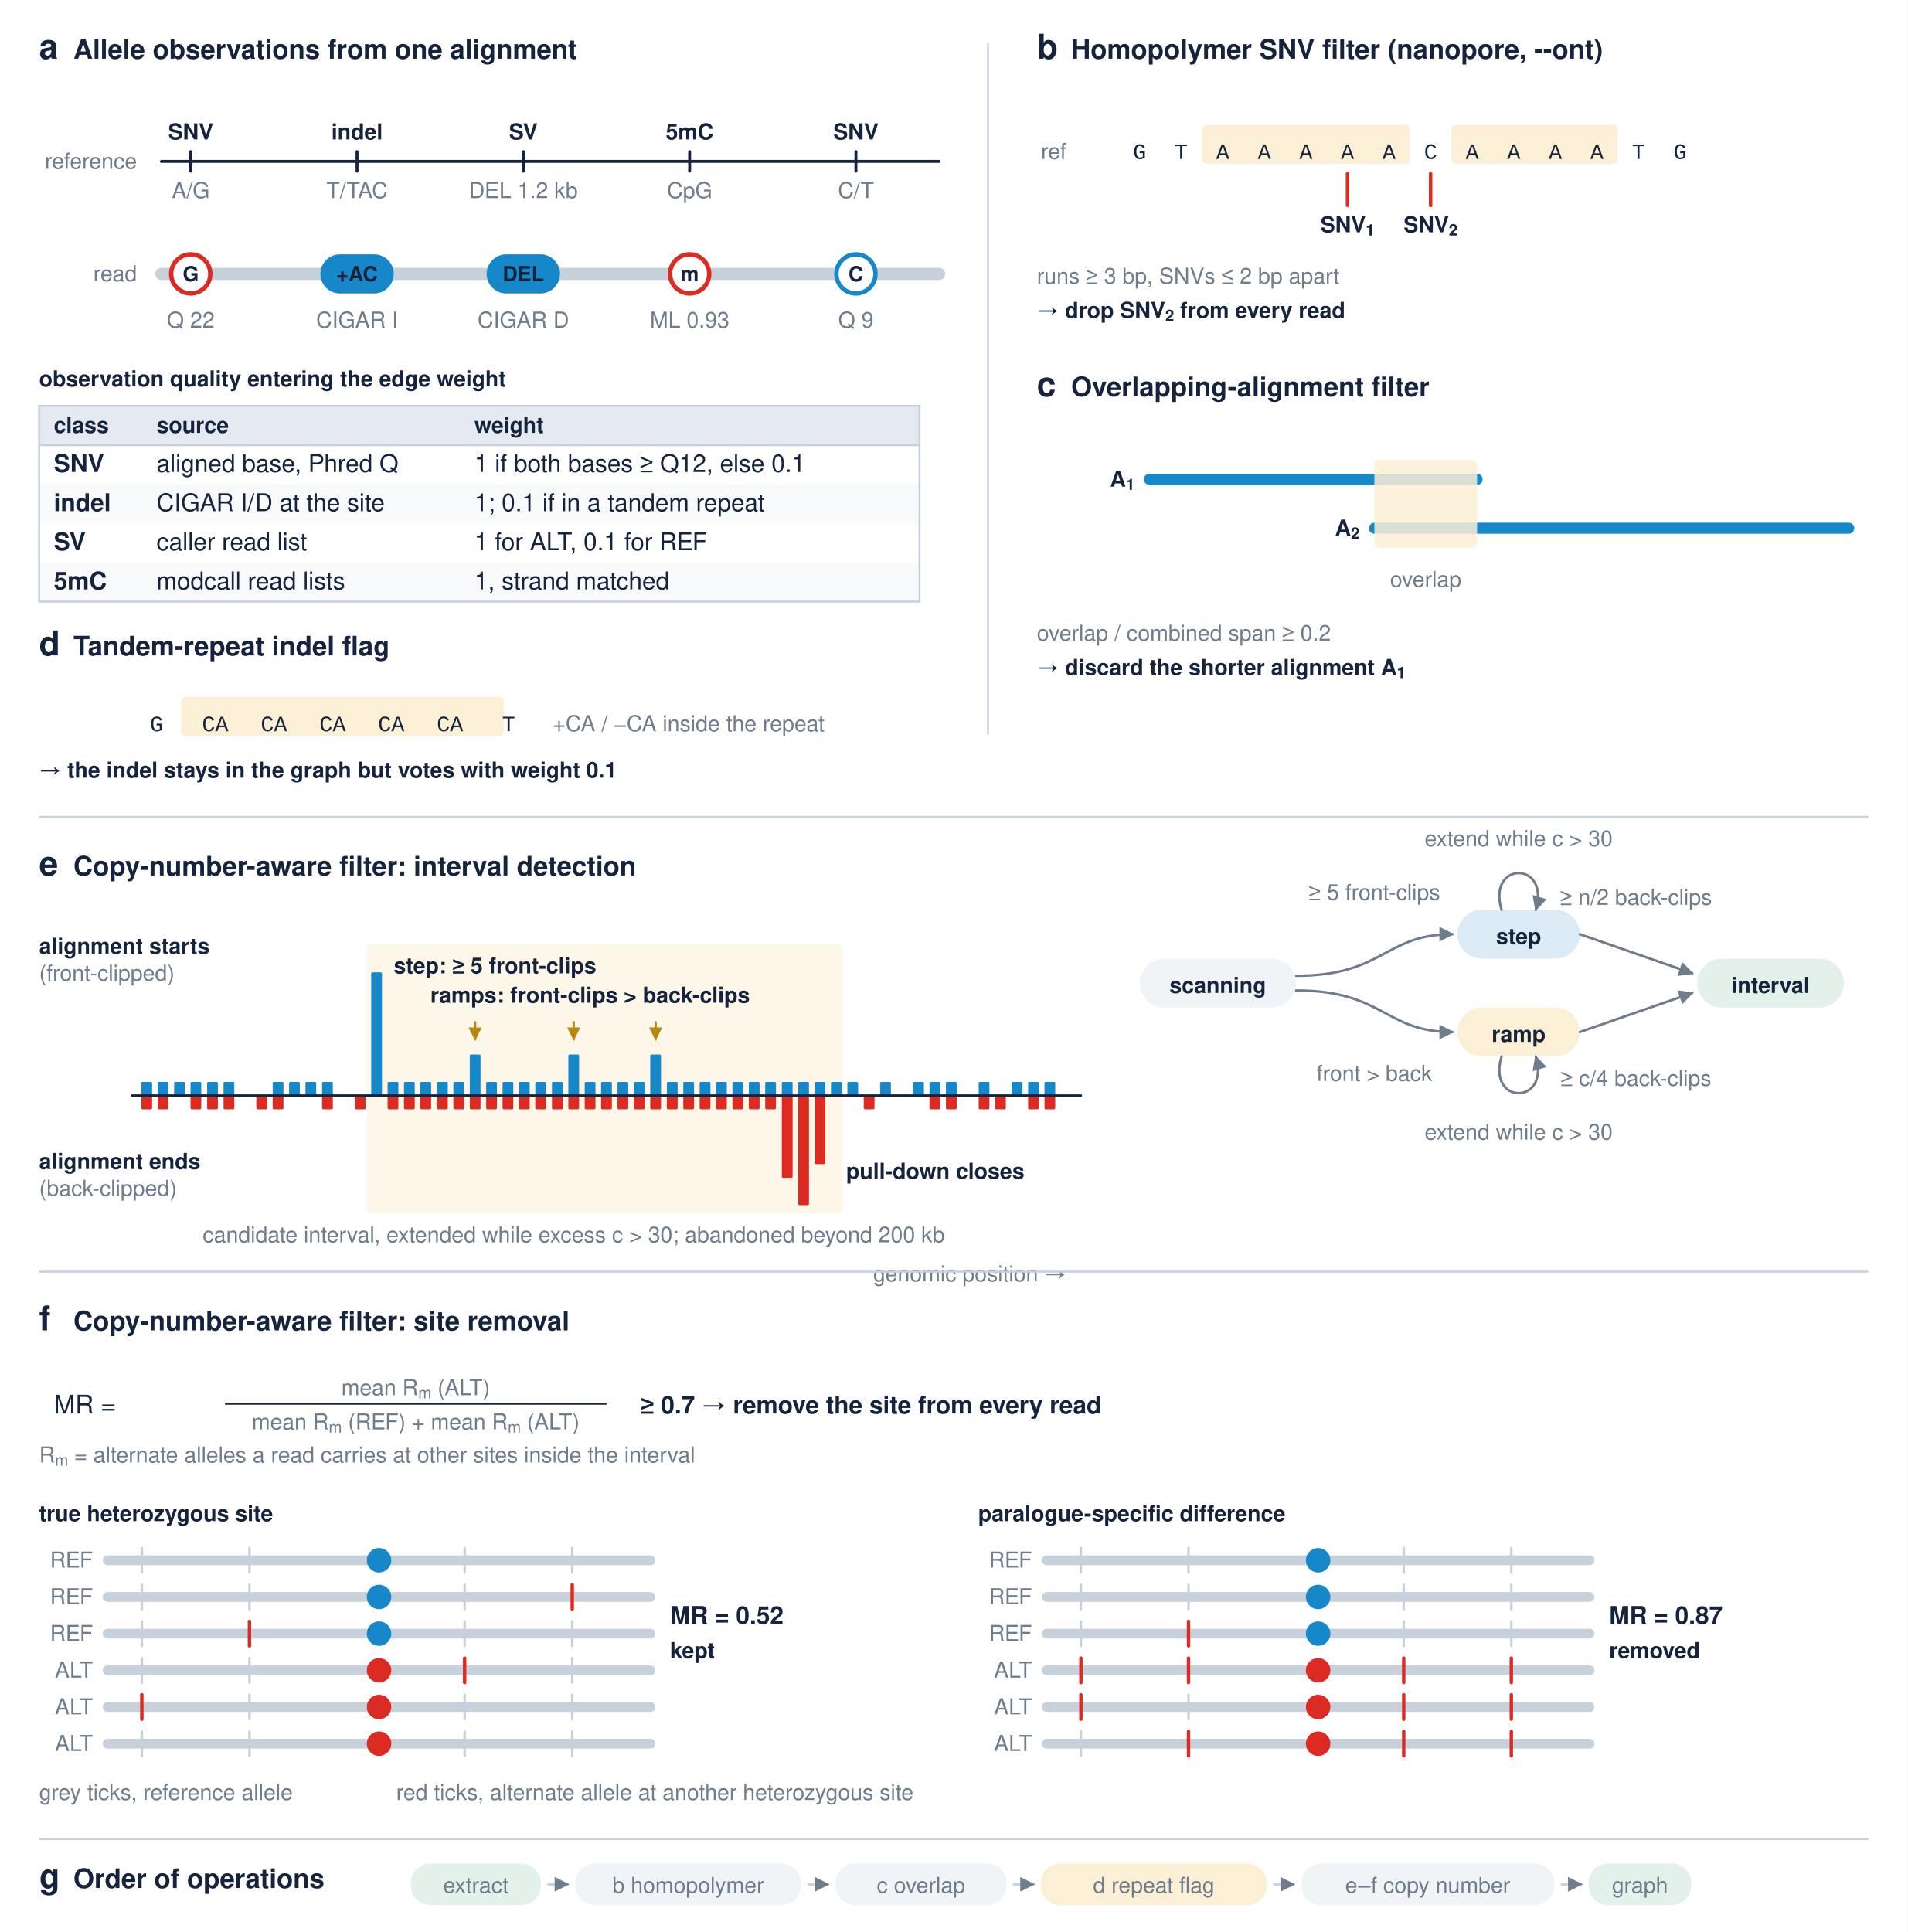
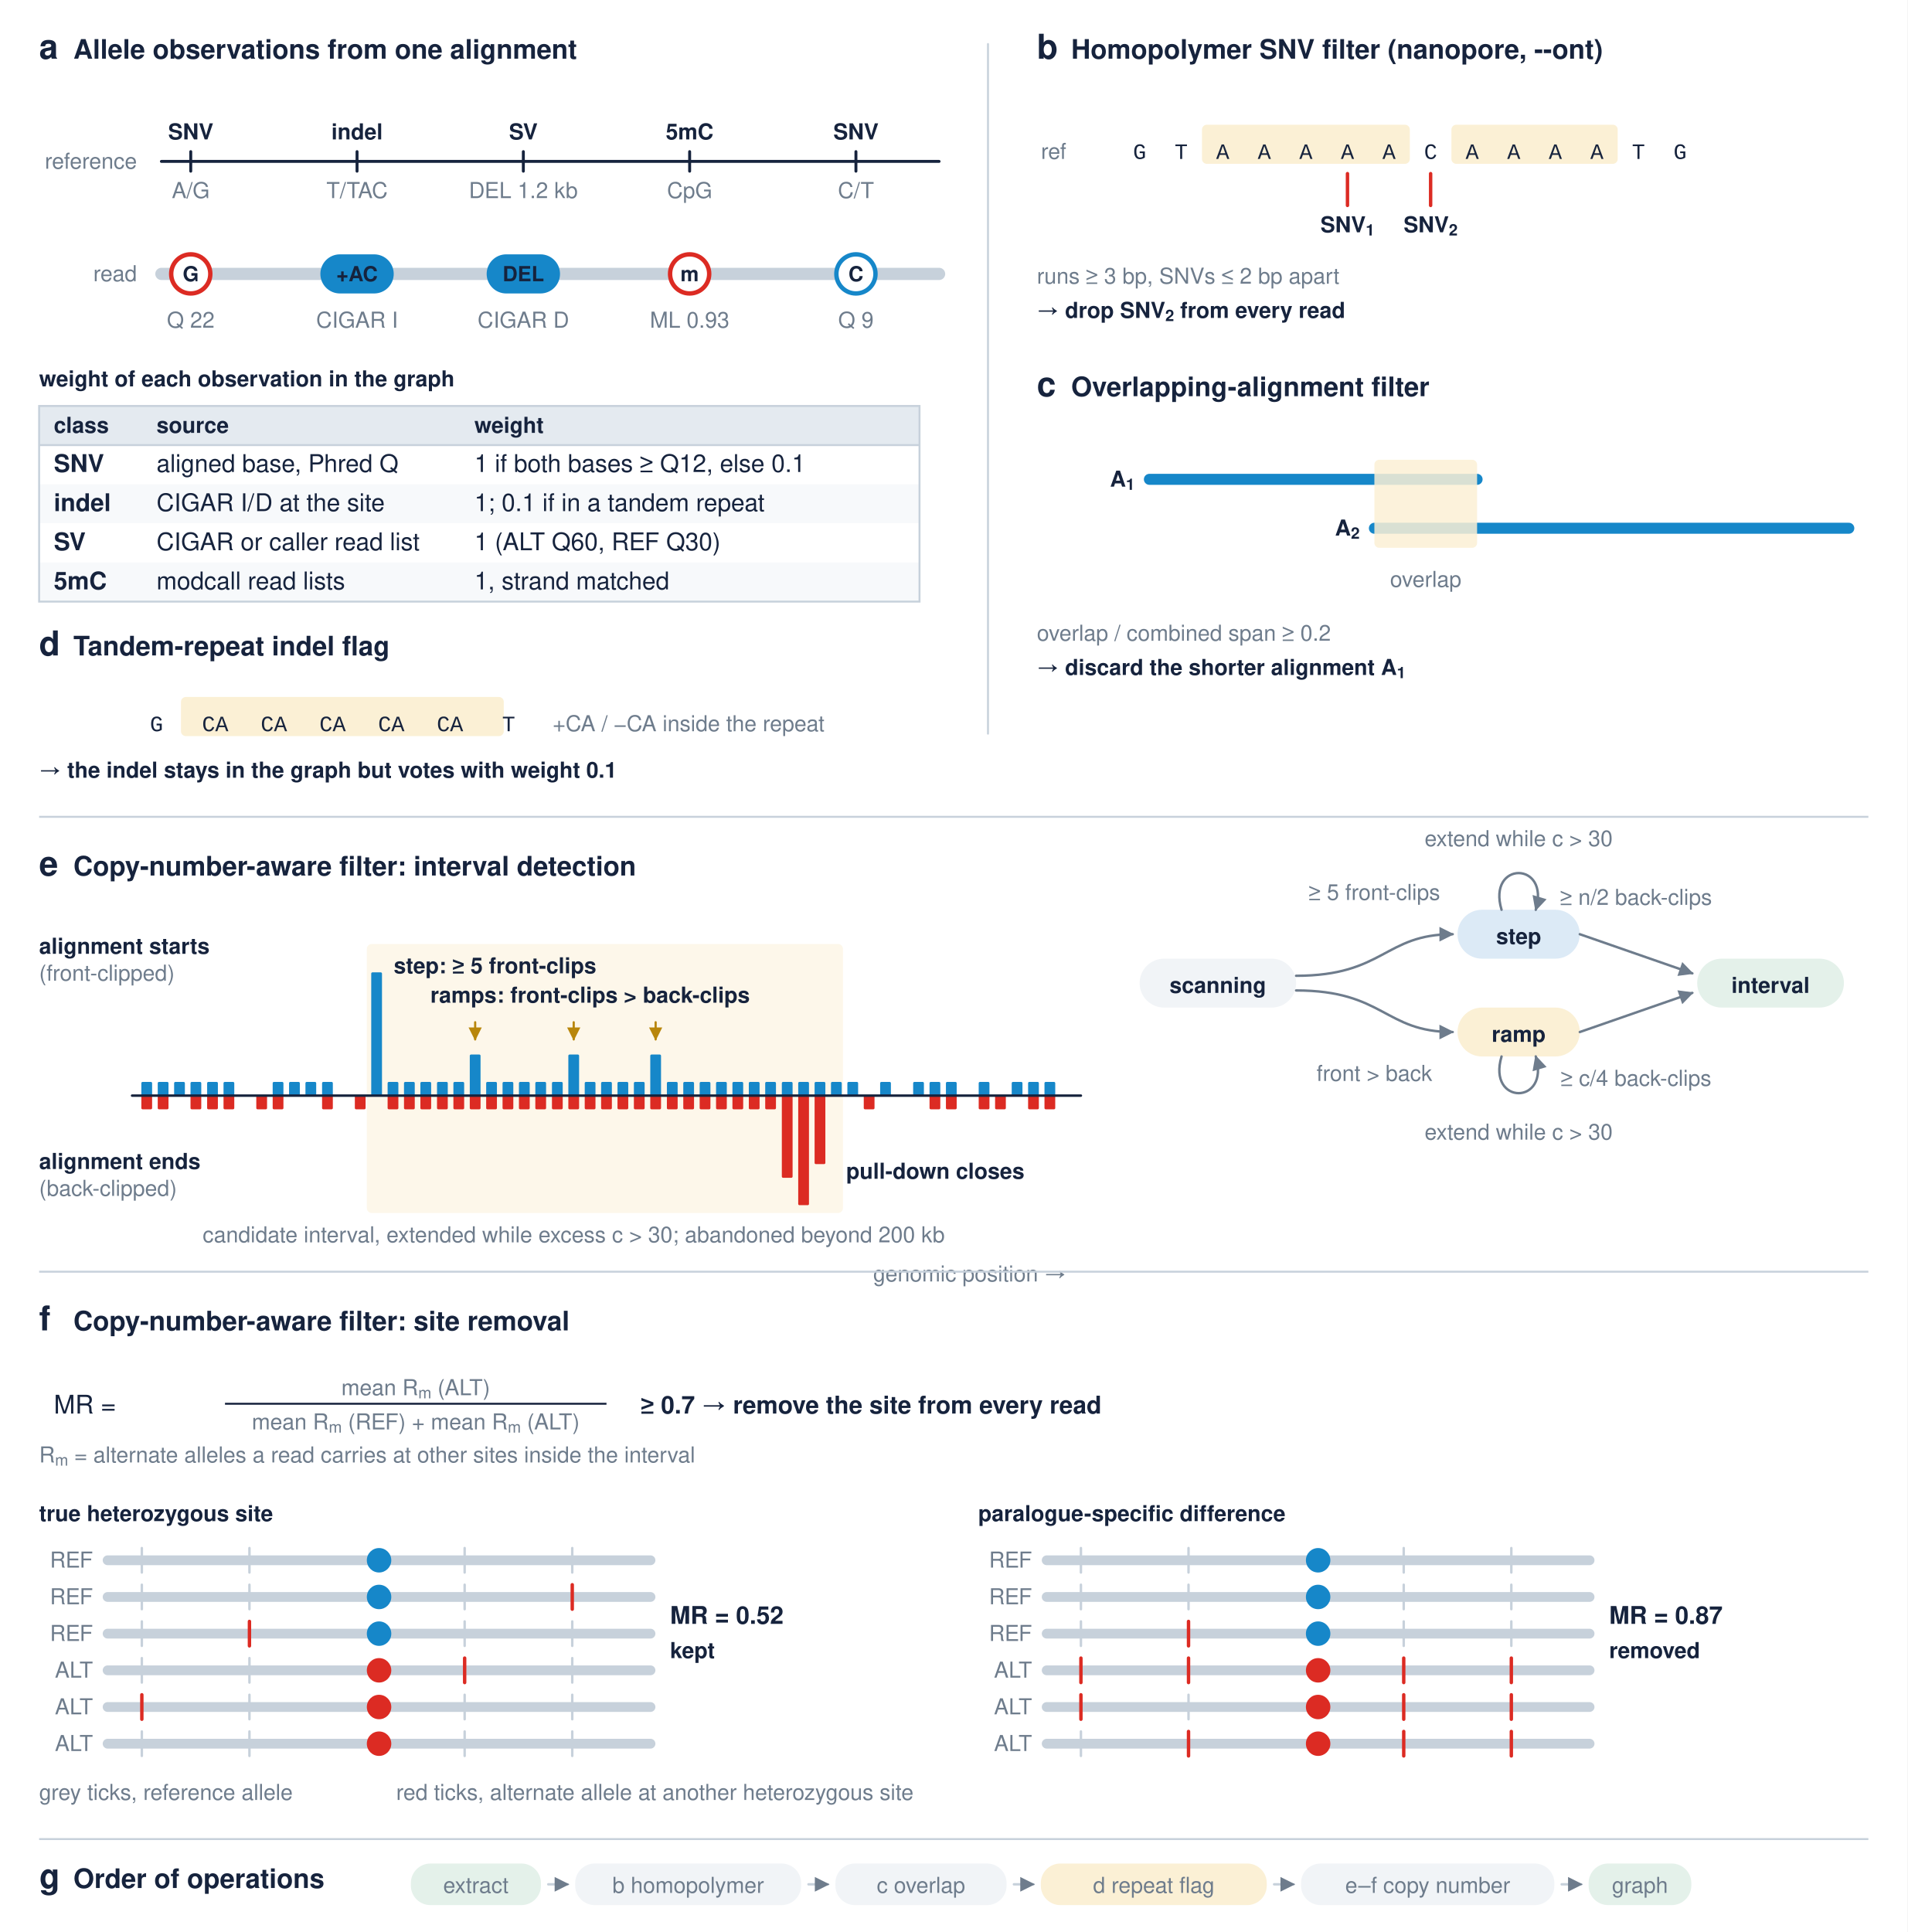
<svg xmlns="http://www.w3.org/2000/svg" width="780" height="790" viewBox="0 0 780 790">
  <style>
 text{font-family:"Helvetica Neue",Helvetica,Arial,"Liberation Sans",sans-serif;fill:#16233D}
 .pl{font-size:14px;font-weight:700}
 .h{font-size:11px;font-weight:600}
 .t{font-size:10px}
 .tb{font-size:10px;font-weight:600}
 .s{font-size:9px;fill:#6E7C8C}
 .sb{font-size:9px;font-weight:600}
 .n{font-size:8.5px;font-weight:700}
 .m{font-size:10px;font-style:italic}
 .mb{font-size:10px;font-style:italic;font-weight:600}
 .eq{font-size:10.5px}
 .code{font-family:"SF Mono",Menlo,Consolas,"Courier New",monospace;font-size:9px}
</style>
  <defs>
    <marker id="arr" viewBox="0 0 10 10" refX="9" refY="5" markerWidth="6" markerHeight="6" orient="auto-start-reverse">
      <path d="M0,0 L10,5 L0,10 z" fill="#6E7C8C" />
    </marker>
    <marker id="arrd" viewBox="0 0 10 10" refX="9" refY="5" markerWidth="6" markerHeight="6" orient="auto-start-reverse">
      <path d="M0,0 L10,5 L0,10 z" fill="#16233D" />
    </marker>
    <marker id="arra" viewBox="0 0 10 10" refX="9" refY="5" markerWidth="6" markerHeight="6" orient="auto-start-reverse">
      <path d="M0,0 L10,5 L0,10 z" fill="#B8860B" />
    </marker>
  </defs>
  <rect width="780" height="790" fill="#ffffff" />
  <line x1="404.0" y1="18.0" x2="404.0" y2="300.0" stroke="#C7D1DB" stroke-width="0.8" stroke-linecap="round" />
  <text x="16.0" y="24.0" class="pl" text-anchor="start">a</text>
  <text x="30.0" y="24.0" class="h" text-anchor="start">Allele observations from one alignment</text>
  <text x="56.0" y="69.0" class="s" text-anchor="end">reference</text>
  <line x1="66.0" y1="66.0" x2="384.0" y2="66.0" stroke="#16233D" stroke-width="1.2" stroke-linecap="round" />
  <line x1="78.0" y1="62.0" x2="78.0" y2="70.0" stroke="#16233D" stroke-width="1.2" stroke-linecap="round" />
  <text x="78.0" y="57.0" class="sb" text-anchor="middle" fill="#16233D">SNV</text>
  <text x="78.0" y="81.0" class="s" text-anchor="middle">A/G</text>
  <line x1="146.0" y1="62.0" x2="146.0" y2="70.0" stroke="#16233D" stroke-width="1.2" stroke-linecap="round" />
  <text x="146.0" y="57.0" class="sb" text-anchor="middle" fill="#16233D">indel</text>
  <text x="146.0" y="81.0" class="s" text-anchor="middle">T/TAC</text>
  <line x1="214.0" y1="62.0" x2="214.0" y2="70.0" stroke="#16233D" stroke-width="1.2" stroke-linecap="round" />
  <text x="214.0" y="57.0" class="sb" text-anchor="middle" fill="#16233D">SV</text>
  <text x="214.0" y="81.0" class="s" text-anchor="middle">DEL 1.2 kb</text>
  <line x1="282.0" y1="62.0" x2="282.0" y2="70.0" stroke="#16233D" stroke-width="1.2" stroke-linecap="round" />
  <text x="282.0" y="57.0" class="sb" text-anchor="middle" fill="#16233D">5mC</text>
  <text x="282.0" y="81.0" class="s" text-anchor="middle">CpG</text>
  <line x1="350.0" y1="62.0" x2="350.0" y2="70.0" stroke="#16233D" stroke-width="1.2" stroke-linecap="round" />
  <text x="350.0" y="57.0" class="sb" text-anchor="middle" fill="#16233D">SNV</text>
  <text x="350.0" y="81.0" class="s" text-anchor="middle">C/T</text>
  <text x="56.0" y="115.0" class="s" text-anchor="end">read</text>
  <line x1="66.0" y1="112.0" x2="384.0" y2="112.0" stroke="#C7D1DB" stroke-width="5" stroke-linecap="round" />
  <circle cx="78.0" cy="112.0" r="8" fill="#fff" stroke="#DC2B23" stroke-width="1.8" />
  <text x="78.0" y="115.0" class="n" text-anchor="middle" fill="#DC2B23">G</text>
  <text x="78.0" y="134.0" class="s" text-anchor="middle">Q 22</text>
  <rect x="131.0" y="104.0" width="30.0" height="16.0" rx="8" fill="#1687C9" stroke="none" stroke-width="0.8" opacity="1" />
  <text x="146.0" y="115.0" class="n" text-anchor="middle" fill="#fff">+AC</text>
  <text x="146.0" y="134.0" class="s" text-anchor="middle">CIGAR I</text>
  <rect x="199.0" y="104.0" width="30.0" height="16.0" rx="8" fill="#1687C9" stroke="none" stroke-width="0.8" opacity="1" />
  <text x="214.0" y="115.0" class="n" text-anchor="middle" fill="#fff">DEL</text>
  <text x="214.0" y="134.0" class="s" text-anchor="middle">CIGAR D</text>
  <circle cx="282.0" cy="112.0" r="8" fill="#fff" stroke="#DC2B23" stroke-width="1.8" />
  <text x="282.0" y="115.0" class="n" text-anchor="middle" fill="#DC2B23">m</text>
  <text x="282.0" y="134.0" class="s" text-anchor="middle">ML 0.93</text>
  <circle cx="350.0" cy="112.0" r="8" fill="#fff" stroke="#1687C9" stroke-width="1.8" />
  <text x="350.0" y="115.0" class="n" text-anchor="middle" fill="#1687C9">C</text>
  <text x="350.0" y="134.0" class="s" text-anchor="middle">Q 9</text>
-   <text x="16.0" y="158.0" class="sb" text-anchor="start" fill="#16233D">observation quality entering the edge weight</text>
+   <text x="16.0" y="158.0" class="sb" text-anchor="start" fill="#16233D">weight of each observation in the graph</text>
  <rect x="16.0" y="166.0" width="360.0" height="16.0" rx="0" fill="#E4EAF0" stroke="none" stroke-width="0.8" opacity="1" />
  <text x="22.0" y="177.0" class="sb" text-anchor="start" fill="#16233D">class</text>
  <text x="64.0" y="177.0" class="sb" text-anchor="start" fill="#16233D">source</text>
  <text x="194.0" y="177.0" class="sb" text-anchor="start" fill="#16233D">weight</text>
  <rect x="16.0" y="182.0" width="360.0" height="16.0" rx="0" fill="#ffffff" stroke="none" stroke-width="0.8" opacity="1" />
  <text x="22.0" y="193.0" class="tb" text-anchor="start">SNV</text>
  <text x="64.0" y="193.0" class="t" text-anchor="start">aligned base, Phred Q</text>
  <text x="194.0" y="193.0" class="t" text-anchor="start">1 if both bases ≥ Q12, else 0.1</text>
  <rect x="16.0" y="198.0" width="360.0" height="16.0" rx="0" fill="#F7F9FB" stroke="none" stroke-width="0.8" opacity="1" />
  <text x="22.0" y="209.0" class="tb" text-anchor="start">indel</text>
  <text x="64.0" y="209.0" class="t" text-anchor="start">CIGAR I/D at the site</text>
  <text x="194.0" y="209.0" class="t" text-anchor="start">1; 0.1 if in a tandem repeat</text>
  <rect x="16.0" y="214.0" width="360.0" height="16.0" rx="0" fill="#ffffff" stroke="none" stroke-width="0.8" opacity="1" />
  <text x="22.0" y="225.0" class="tb" text-anchor="start">SV</text>
-   <text x="64.0" y="225.0" class="t" text-anchor="start">caller read list</text>
-   <text x="194.0" y="225.0" class="t" text-anchor="start">1 for ALT, 0.1 for REF</text>
+   <text x="64.0" y="225.0" class="t" text-anchor="start">CIGAR or caller read list</text>
+   <text x="194.0" y="225.0" class="t" text-anchor="start">1 (ALT Q60, REF Q30)</text>
  <rect x="16.0" y="230.0" width="360.0" height="16.0" rx="0" fill="#F7F9FB" stroke="none" stroke-width="0.8" opacity="1" />
  <text x="22.0" y="241.0" class="tb" text-anchor="start">5mC</text>
  <text x="64.0" y="241.0" class="t" text-anchor="start">modcall read lists</text>
  <text x="194.0" y="241.0" class="t" text-anchor="start">1, strand matched</text>
  <rect x="16.0" y="166.0" width="360.0" height="80.0" rx="0" fill="none" stroke="#C7D1DB" stroke-width="0.8" opacity="1" />
  <line x1="16.0" y1="182.0" x2="376.0" y2="182.0" stroke="#C7D1DB" stroke-width="0.8" stroke-linecap="butt" />
  <text x="16.0" y="268.0" class="pl" text-anchor="start">d</text>
  <text x="30.0" y="268.0" class="h" text-anchor="start">Tandem-repeat indel flag</text>
  <rect x="74.0" y="285.0" width="132.0" height="16.0" rx="2" fill="#FBF0D5" stroke="none" stroke-width="0.8" opacity="1" />
  <text x="64.0" y="299.0" class="code" text-anchor="middle" fill="#16233D">G</text>
  <text x="88.0" y="299.0" class="code" text-anchor="middle" fill="#16233D">CA</text>
  <text x="112.0" y="299.0" class="code" text-anchor="middle" fill="#16233D">CA</text>
  <text x="136.0" y="299.0" class="code" text-anchor="middle" fill="#16233D">CA</text>
  <text x="160.0" y="299.0" class="code" text-anchor="middle" fill="#16233D">CA</text>
  <text x="184.0" y="299.0" class="code" text-anchor="middle" fill="#16233D">CA</text>
  <text x="208.0" y="299.0" class="code" text-anchor="middle" fill="#16233D">T</text>
  <text x="226.0" y="299.0" class="s" text-anchor="start">+CA / −CA inside the repeat</text>
  <text x="16.0" y="318.0" class="sb" text-anchor="start" fill="#B8860B">→ the indel stays in the graph but votes with weight 0.1</text>
  <text x="424.0" y="24.0" class="pl" text-anchor="start">b</text>
  <text x="438.0" y="24.0" class="h" text-anchor="start">Homopolymer SNV filter (nanopore, --ont)</text>
  <text x="436.0" y="65.0" class="s" text-anchor="end">ref</text>
  <rect x="491.5" y="51.0" width="85.0" height="16.0" rx="2" fill="#FBF0D5" stroke="none" stroke-width="0.8" opacity="1" />
  <rect x="593.5" y="51.0" width="68.0" height="16.0" rx="2" fill="#FBF0D5" stroke="none" stroke-width="0.8" opacity="1" />
  <text x="466.0" y="65.0" class="code" text-anchor="middle" fill="#16233D">G</text>
  <text x="483.0" y="65.0" class="code" text-anchor="middle" fill="#16233D">T</text>
  <text x="500.0" y="65.0" class="code" text-anchor="middle" fill="#16233D">A</text>
  <text x="517.0" y="65.0" class="code" text-anchor="middle" fill="#16233D">A</text>
  <text x="534.0" y="65.0" class="code" text-anchor="middle" fill="#16233D">A</text>
  <text x="551.0" y="65.0" class="code" text-anchor="middle" fill="#16233D">A</text>
  <text x="568.0" y="65.0" class="code" text-anchor="middle" fill="#16233D">A</text>
  <text x="585.0" y="65.0" class="code" text-anchor="middle" fill="#16233D">C</text>
  <text x="602.0" y="65.0" class="code" text-anchor="middle" fill="#16233D">A</text>
  <text x="619.0" y="65.0" class="code" text-anchor="middle" fill="#16233D">A</text>
  <text x="636.0" y="65.0" class="code" text-anchor="middle" fill="#16233D">A</text>
  <text x="653.0" y="65.0" class="code" text-anchor="middle" fill="#16233D">A</text>
  <text x="670.0" y="65.0" class="code" text-anchor="middle" fill="#16233D">T</text>
  <text x="687.0" y="65.0" class="code" text-anchor="middle" fill="#16233D">G</text>
  <line x1="551.0" y1="71.0" x2="551.0" y2="84.0" stroke="#DC2B23" stroke-width="1.4" stroke-linecap="round" />
  <text x="551.0" y="95.0" class="sb" text-anchor="middle" fill="#DC2B23">SNV<tspan font-size="72%" baseline-shift="sub">1</tspan>
  </text>
  <line x1="585.0" y1="71.0" x2="585.0" y2="84.0" stroke="#DC2B23" stroke-width="1.4" stroke-linecap="round" />
  <text x="585.0" y="95.0" class="sb" text-anchor="middle" fill="#DC2B23">SNV<tspan font-size="72%" baseline-shift="sub">2</tspan>
  </text>
  <text x="424.0" y="116.0" class="s" text-anchor="start">runs ≥ 3 bp, SNVs ≤ 2 bp apart</text>
  <text x="424.0" y="130.0" class="sb" text-anchor="start" fill="#B8860B">→ drop SNV<tspan font-size="72%" baseline-shift="sub">2</tspan> from every read</text>
  <text x="424.0" y="162.0" class="pl" text-anchor="start">c</text>
  <text x="438.0" y="162.0" class="h" text-anchor="start">Overlapping-alignment filter</text>
  <line x1="470.0" y1="196.0" x2="604.0" y2="196.0" stroke="#1687C9" stroke-width="4.5" stroke-linecap="round" />
  <text x="464.0" y="199.0" class="sb" text-anchor="end" fill="#1687C9">A<tspan font-size="72%" baseline-shift="sub">1</tspan>
  </text>
  <line x1="562.0" y1="216.0" x2="756.0" y2="216.0" stroke="#1687C9" stroke-width="4.5" stroke-linecap="round" />
  <text x="556.0" y="219.0" class="sb" text-anchor="end" fill="#1687C9">A<tspan font-size="72%" baseline-shift="sub">2</tspan>
  </text>
  <rect x="562.0" y="188.0" width="42.0" height="36.0" rx="2" fill="#FBF0D5" stroke="none" stroke-width="0.8" opacity="0.85" />
  <text x="583.0" y="240.0" class="s" text-anchor="middle" fill="#B8860B">overlap</text>
  <text x="424.0" y="262.0" class="s" text-anchor="start">overlap / combined span ≥ 0.2</text>
  <text x="424.0" y="276.0" class="sb" text-anchor="start" fill="#B8860B">→ discard the shorter alignment A<tspan font-size="72%" baseline-shift="sub">1</tspan>
  </text>
  <line x1="16.0" y1="334.0" x2="764.0" y2="334.0" stroke="#C7D1DB" stroke-width="0.8" stroke-linecap="butt" />
  <text x="16.0" y="358.0" class="pl" text-anchor="start">e</text>
  <text x="30.0" y="358.0" class="h" text-anchor="start">Copy-number-aware filter: interval detection</text>
  <rect x="150.0" y="386.0" width="194.7" height="110.0" rx="2" fill="#FBF0D5" stroke="none" stroke-width="0.8" opacity="0.5" />
  <rect x="57.8" y="442.4" width="4.4" height="5.6" rx="0.5" fill="#1687C9" stroke="none" stroke-width="0.8" opacity="1" />
  <rect x="57.8" y="448.0" width="4.4" height="5.6" rx="0.5" fill="#DC2B23" stroke="none" stroke-width="0.8" opacity="1" />
  <rect x="64.5" y="442.4" width="4.4" height="5.6" rx="0.5" fill="#1687C9" stroke="none" stroke-width="0.8" opacity="1" />
  <rect x="64.5" y="448.0" width="4.4" height="5.6" rx="0.5" fill="#DC2B23" stroke="none" stroke-width="0.8" opacity="1" />
  <rect x="71.2" y="442.4" width="4.4" height="5.6" rx="0.5" fill="#1687C9" stroke="none" stroke-width="0.8" opacity="1" />
  <rect x="77.9" y="442.4" width="4.4" height="5.6" rx="0.5" fill="#1687C9" stroke="none" stroke-width="0.8" opacity="1" />
  <rect x="77.9" y="448.0" width="4.4" height="5.6" rx="0.5" fill="#DC2B23" stroke="none" stroke-width="0.8" opacity="1" />
  <rect x="84.7" y="442.4" width="4.4" height="5.6" rx="0.5" fill="#1687C9" stroke="none" stroke-width="0.8" opacity="1" />
  <rect x="84.7" y="448.0" width="4.4" height="5.6" rx="0.5" fill="#DC2B23" stroke="none" stroke-width="0.8" opacity="1" />
  <rect x="91.4" y="442.4" width="4.4" height="5.6" rx="0.5" fill="#1687C9" stroke="none" stroke-width="0.8" opacity="1" />
  <rect x="91.4" y="448.0" width="4.4" height="5.6" rx="0.5" fill="#DC2B23" stroke="none" stroke-width="0.8" opacity="1" />
  <rect x="104.8" y="448.0" width="4.4" height="5.6" rx="0.5" fill="#DC2B23" stroke="none" stroke-width="0.8" opacity="1" />
  <rect x="111.5" y="442.4" width="4.4" height="5.6" rx="0.5" fill="#1687C9" stroke="none" stroke-width="0.8" opacity="1" />
  <rect x="111.5" y="448.0" width="4.4" height="5.6" rx="0.5" fill="#DC2B23" stroke="none" stroke-width="0.8" opacity="1" />
  <rect x="118.2" y="442.4" width="4.4" height="5.6" rx="0.5" fill="#1687C9" stroke="none" stroke-width="0.8" opacity="1" />
  <rect x="124.9" y="442.4" width="4.4" height="5.6" rx="0.5" fill="#1687C9" stroke="none" stroke-width="0.8" opacity="1" />
  <rect x="131.7" y="442.4" width="4.4" height="5.6" rx="0.5" fill="#1687C9" stroke="none" stroke-width="0.8" opacity="1" />
  <rect x="131.7" y="448.0" width="4.4" height="5.6" rx="0.5" fill="#DC2B23" stroke="none" stroke-width="0.8" opacity="1" />
  <rect x="145.1" y="448.0" width="4.4" height="5.6" rx="0.5" fill="#DC2B23" stroke="none" stroke-width="0.8" opacity="1" />
  <rect x="151.8" y="397.6" width="4.4" height="50.4" rx="0.5" fill="#1687C9" stroke="none" stroke-width="0.8" opacity="1" />
  <rect x="158.5" y="442.4" width="4.4" height="5.6" rx="0.5" fill="#1687C9" stroke="none" stroke-width="0.8" opacity="1" />
  <rect x="158.5" y="448.0" width="4.4" height="5.6" rx="0.5" fill="#DC2B23" stroke="none" stroke-width="0.8" opacity="1" />
  <rect x="165.2" y="442.4" width="4.4" height="5.6" rx="0.5" fill="#1687C9" stroke="none" stroke-width="0.8" opacity="1" />
  <rect x="165.2" y="448.0" width="4.4" height="5.6" rx="0.5" fill="#DC2B23" stroke="none" stroke-width="0.8" opacity="1" />
  <rect x="171.9" y="442.4" width="4.4" height="5.6" rx="0.5" fill="#1687C9" stroke="none" stroke-width="0.8" opacity="1" />
  <rect x="171.9" y="448.0" width="4.4" height="5.6" rx="0.5" fill="#DC2B23" stroke="none" stroke-width="0.8" opacity="1" />
  <rect x="178.7" y="442.4" width="4.4" height="5.6" rx="0.5" fill="#1687C9" stroke="none" stroke-width="0.8" opacity="1" />
  <rect x="178.7" y="448.0" width="4.4" height="5.6" rx="0.5" fill="#DC2B23" stroke="none" stroke-width="0.8" opacity="1" />
  <rect x="185.4" y="442.4" width="4.4" height="5.6" rx="0.5" fill="#1687C9" stroke="none" stroke-width="0.8" opacity="1" />
  <rect x="185.4" y="448.0" width="4.4" height="5.6" rx="0.5" fill="#DC2B23" stroke="none" stroke-width="0.8" opacity="1" />
  <rect x="192.1" y="431.2" width="4.4" height="16.8" rx="0.5" fill="#1687C9" stroke="none" stroke-width="0.8" opacity="1" />
  <rect x="192.1" y="448.0" width="4.4" height="5.6" rx="0.5" fill="#DC2B23" stroke="none" stroke-width="0.8" opacity="1" />
  <rect x="198.8" y="442.4" width="4.4" height="5.6" rx="0.5" fill="#1687C9" stroke="none" stroke-width="0.8" opacity="1" />
  <rect x="198.8" y="448.0" width="4.4" height="5.6" rx="0.5" fill="#DC2B23" stroke="none" stroke-width="0.8" opacity="1" />
  <rect x="205.5" y="442.4" width="4.4" height="5.6" rx="0.5" fill="#1687C9" stroke="none" stroke-width="0.8" opacity="1" />
  <rect x="205.5" y="448.0" width="4.4" height="5.6" rx="0.5" fill="#DC2B23" stroke="none" stroke-width="0.8" opacity="1" />
  <rect x="212.2" y="442.4" width="4.4" height="5.6" rx="0.5" fill="#1687C9" stroke="none" stroke-width="0.8" opacity="1" />
  <rect x="212.2" y="448.0" width="4.4" height="5.6" rx="0.5" fill="#DC2B23" stroke="none" stroke-width="0.8" opacity="1" />
  <rect x="218.9" y="442.4" width="4.4" height="5.6" rx="0.5" fill="#1687C9" stroke="none" stroke-width="0.8" opacity="1" />
  <rect x="218.9" y="448.0" width="4.4" height="5.6" rx="0.5" fill="#DC2B23" stroke="none" stroke-width="0.8" opacity="1" />
  <rect x="225.7" y="442.4" width="4.4" height="5.6" rx="0.5" fill="#1687C9" stroke="none" stroke-width="0.8" opacity="1" />
  <rect x="225.7" y="448.0" width="4.4" height="5.6" rx="0.5" fill="#DC2B23" stroke="none" stroke-width="0.8" opacity="1" />
  <rect x="232.4" y="431.2" width="4.4" height="16.8" rx="0.5" fill="#1687C9" stroke="none" stroke-width="0.8" opacity="1" />
  <rect x="232.4" y="448.0" width="4.4" height="5.6" rx="0.5" fill="#DC2B23" stroke="none" stroke-width="0.8" opacity="1" />
  <rect x="239.1" y="442.4" width="4.4" height="5.6" rx="0.5" fill="#1687C9" stroke="none" stroke-width="0.8" opacity="1" />
  <rect x="239.1" y="448.0" width="4.4" height="5.6" rx="0.5" fill="#DC2B23" stroke="none" stroke-width="0.8" opacity="1" />
  <rect x="245.8" y="442.4" width="4.4" height="5.6" rx="0.5" fill="#1687C9" stroke="none" stroke-width="0.8" opacity="1" />
  <rect x="245.8" y="448.0" width="4.4" height="5.6" rx="0.5" fill="#DC2B23" stroke="none" stroke-width="0.8" opacity="1" />
  <rect x="252.5" y="442.4" width="4.4" height="5.6" rx="0.5" fill="#1687C9" stroke="none" stroke-width="0.8" opacity="1" />
  <rect x="252.5" y="448.0" width="4.4" height="5.6" rx="0.5" fill="#DC2B23" stroke="none" stroke-width="0.8" opacity="1" />
  <rect x="259.2" y="442.4" width="4.4" height="5.6" rx="0.5" fill="#1687C9" stroke="none" stroke-width="0.8" opacity="1" />
  <rect x="259.2" y="448.0" width="4.4" height="5.6" rx="0.5" fill="#DC2B23" stroke="none" stroke-width="0.8" opacity="1" />
  <rect x="265.9" y="431.2" width="4.4" height="16.8" rx="0.5" fill="#1687C9" stroke="none" stroke-width="0.8" opacity="1" />
  <rect x="265.9" y="448.0" width="4.4" height="5.6" rx="0.5" fill="#DC2B23" stroke="none" stroke-width="0.8" opacity="1" />
  <rect x="272.7" y="442.4" width="4.4" height="5.6" rx="0.5" fill="#1687C9" stroke="none" stroke-width="0.8" opacity="1" />
  <rect x="272.7" y="448.0" width="4.4" height="5.6" rx="0.5" fill="#DC2B23" stroke="none" stroke-width="0.8" opacity="1" />
  <rect x="279.4" y="442.4" width="4.4" height="5.6" rx="0.5" fill="#1687C9" stroke="none" stroke-width="0.8" opacity="1" />
  <rect x="279.4" y="448.0" width="4.4" height="5.6" rx="0.5" fill="#DC2B23" stroke="none" stroke-width="0.8" opacity="1" />
  <rect x="286.1" y="442.4" width="4.4" height="5.6" rx="0.5" fill="#1687C9" stroke="none" stroke-width="0.8" opacity="1" />
  <rect x="286.1" y="448.0" width="4.4" height="5.6" rx="0.5" fill="#DC2B23" stroke="none" stroke-width="0.8" opacity="1" />
  <rect x="292.8" y="442.4" width="4.4" height="5.6" rx="0.5" fill="#1687C9" stroke="none" stroke-width="0.8" opacity="1" />
  <rect x="292.8" y="448.0" width="4.4" height="5.6" rx="0.5" fill="#DC2B23" stroke="none" stroke-width="0.8" opacity="1" />
  <rect x="299.5" y="442.4" width="4.4" height="5.6" rx="0.5" fill="#1687C9" stroke="none" stroke-width="0.8" opacity="1" />
  <rect x="299.5" y="448.0" width="4.4" height="5.6" rx="0.5" fill="#DC2B23" stroke="none" stroke-width="0.8" opacity="1" />
  <rect x="306.2" y="442.4" width="4.4" height="5.6" rx="0.5" fill="#1687C9" stroke="none" stroke-width="0.8" opacity="1" />
  <rect x="306.2" y="448.0" width="4.4" height="5.6" rx="0.5" fill="#DC2B23" stroke="none" stroke-width="0.8" opacity="1" />
  <rect x="312.9" y="442.4" width="4.4" height="5.6" rx="0.5" fill="#1687C9" stroke="none" stroke-width="0.8" opacity="1" />
  <rect x="312.9" y="448.0" width="4.4" height="5.6" rx="0.5" fill="#DC2B23" stroke="none" stroke-width="0.8" opacity="1" />
  <rect x="319.7" y="442.4" width="4.4" height="5.6" rx="0.5" fill="#1687C9" stroke="none" stroke-width="0.8" opacity="1" />
  <rect x="319.7" y="448.0" width="4.4" height="33.6" rx="0.5" fill="#DC2B23" stroke="none" stroke-width="0.8" opacity="1" />
  <rect x="326.4" y="442.4" width="4.4" height="5.6" rx="0.5" fill="#1687C9" stroke="none" stroke-width="0.8" opacity="1" />
  <rect x="326.4" y="448.0" width="4.4" height="44.8" rx="0.5" fill="#DC2B23" stroke="none" stroke-width="0.8" opacity="1" />
  <rect x="333.1" y="442.4" width="4.4" height="5.6" rx="0.5" fill="#1687C9" stroke="none" stroke-width="0.8" opacity="1" />
  <rect x="333.1" y="448.0" width="4.4" height="28.0" rx="0.5" fill="#DC2B23" stroke="none" stroke-width="0.8" opacity="1" />
  <rect x="339.8" y="442.4" width="4.4" height="5.6" rx="0.5" fill="#1687C9" stroke="none" stroke-width="0.8" opacity="1" />
  <rect x="346.5" y="442.4" width="4.4" height="5.6" rx="0.5" fill="#1687C9" stroke="none" stroke-width="0.8" opacity="1" />
  <rect x="353.2" y="448.0" width="4.4" height="5.6" rx="0.5" fill="#DC2B23" stroke="none" stroke-width="0.8" opacity="1" />
  <rect x="359.9" y="442.4" width="4.4" height="5.6" rx="0.5" fill="#1687C9" stroke="none" stroke-width="0.8" opacity="1" />
  <rect x="373.4" y="442.4" width="4.4" height="5.6" rx="0.5" fill="#1687C9" stroke="none" stroke-width="0.8" opacity="1" />
  <rect x="380.1" y="442.4" width="4.4" height="5.6" rx="0.5" fill="#1687C9" stroke="none" stroke-width="0.8" opacity="1" />
  <rect x="380.1" y="448.0" width="4.4" height="5.6" rx="0.5" fill="#DC2B23" stroke="none" stroke-width="0.8" opacity="1" />
  <rect x="386.8" y="442.4" width="4.4" height="5.6" rx="0.5" fill="#1687C9" stroke="none" stroke-width="0.8" opacity="1" />
  <rect x="386.8" y="448.0" width="4.4" height="5.6" rx="0.5" fill="#DC2B23" stroke="none" stroke-width="0.8" opacity="1" />
  <rect x="400.2" y="442.4" width="4.4" height="5.6" rx="0.5" fill="#1687C9" stroke="none" stroke-width="0.8" opacity="1" />
  <rect x="400.2" y="448.0" width="4.4" height="5.6" rx="0.5" fill="#DC2B23" stroke="none" stroke-width="0.8" opacity="1" />
  <rect x="406.9" y="448.0" width="4.4" height="5.6" rx="0.5" fill="#DC2B23" stroke="none" stroke-width="0.8" opacity="1" />
  <rect x="413.7" y="442.4" width="4.4" height="5.6" rx="0.5" fill="#1687C9" stroke="none" stroke-width="0.8" opacity="1" />
  <rect x="420.4" y="442.4" width="4.4" height="5.6" rx="0.5" fill="#1687C9" stroke="none" stroke-width="0.8" opacity="1" />
  <rect x="420.4" y="448.0" width="4.4" height="5.6" rx="0.5" fill="#DC2B23" stroke="none" stroke-width="0.8" opacity="1" />
  <rect x="427.1" y="442.4" width="4.4" height="5.6" rx="0.5" fill="#1687C9" stroke="none" stroke-width="0.8" opacity="1" />
  <rect x="427.1" y="448.0" width="4.4" height="5.6" rx="0.5" fill="#DC2B23" stroke="none" stroke-width="0.8" opacity="1" />
  <line x1="54.0" y1="448.0" x2="442.0" y2="448.0" stroke="#16233D" stroke-width="1" stroke-linecap="round" />
  <text x="16.0" y="390.0" class="sb" text-anchor="start" fill="#1687C9">alignment starts</text>
  <text x="16.0" y="401.0" class="s" text-anchor="start" fill="#1687C9">(front-clipped)</text>
  <text x="16.0" y="478.0" class="sb" text-anchor="start" fill="#DC2B23">alignment ends</text>
  <text x="16.0" y="489.0" class="s" text-anchor="start" fill="#DC2B23">(back-clipped)</text>
  <text x="161.0" y="398.0" class="sb" text-anchor="start" fill="#B8860B">step: ≥ 5 front-clips</text>
  <text x="241.3" y="410.0" class="sb" text-anchor="middle" fill="#B8860B">ramps: front-clips &gt; back-clips</text>
  <line x1="194.3" y1="418.0" x2="194.3" y2="425.0" stroke="#B8860B" stroke-width="0.9" stroke-linecap="round" marker-end="url(#arra)" />
  <line x1="234.6" y1="418.0" x2="234.6" y2="425.0" stroke="#B8860B" stroke-width="0.9" stroke-linecap="round" marker-end="url(#arra)" />
  <line x1="268.1" y1="418.0" x2="268.1" y2="425.0" stroke="#B8860B" stroke-width="0.9" stroke-linecap="round" marker-end="url(#arra)" />
  <text x="346.0" y="482.0" class="sb" text-anchor="start" fill="#B8860B">pull-down closes</text>
  <text x="234.6" y="508.0" class="s" text-anchor="middle" fill="#B8860B">candidate interval, extended while excess c &gt; 30; abandoned beyond 200 kb</text>
  <text x="436.0" y="524.0" class="s" text-anchor="end">genomic position →</text>
  <rect x="466.0" y="392.0" width="64.0" height="20.0" rx="10" fill="#F1F4F7" stroke="none" stroke-width="0.8" opacity="1" />
  <text x="498.0" y="406.0" class="sb" text-anchor="middle" fill="#16233D">scanning</text>
  <rect x="596.0" y="372.0" width="50.0" height="20.0" rx="10" fill="#DCEAF6" stroke="none" stroke-width="0.8" opacity="1" />
  <text x="621.0" y="386.0" class="sb" text-anchor="middle" fill="#1687C9">step</text>
  <rect x="596.0" y="412.0" width="50.0" height="20.0" rx="10" fill="#FBF0D5" stroke="none" stroke-width="0.8" opacity="1" />
  <text x="621.0" y="426.0" class="sb" text-anchor="middle" fill="#B8860B">ramp</text>
  <rect x="694.0" y="392.0" width="60.0" height="20.0" rx="10" fill="#E4F1EA" stroke="none" stroke-width="0.8" opacity="1" />
  <text x="724.0" y="406.0" class="sb" text-anchor="middle" fill="#1F7A4D">interval</text>
  <path d="M530,399 C566,399 566,382 594,382" stroke="#6E7C8C" stroke-width="1" fill="none" stroke-linecap="round" stroke-linejoin="round" opacity="1" marker-end="url(#arr)" />
  <path d="M530,405 C566,405 566,422 594,422" stroke="#6E7C8C" stroke-width="1" fill="none" stroke-linecap="round" stroke-linejoin="round" opacity="1" marker-end="url(#arr)" />
  <text x="562.0" y="368.0" class="s" text-anchor="middle">≥ 5 front-clips</text>
  <text x="562.0" y="442.0" class="s" text-anchor="middle">front &gt; back</text>
  <path d="M614,372 C608,352 634,352 628,372" stroke="#6E7C8C" stroke-width="1" fill="none" stroke-linecap="round" stroke-linejoin="round" opacity="1" marker-end="url(#arr)" />
  <path d="M614,432 C608,452 634,452 628,432" stroke="#6E7C8C" stroke-width="1" fill="none" stroke-linecap="round" stroke-linejoin="round" opacity="1" marker-end="url(#arr)" />
  <text x="621.0" y="346.0" class="s" text-anchor="middle">extend while c &gt; 30</text>
  <text x="621.0" y="466.0" class="s" text-anchor="middle">extend while c &gt; 30</text>
  <path d="M646,382 L692,398" stroke="#6E7C8C" stroke-width="1" fill="none" stroke-linecap="round" stroke-linejoin="round" opacity="1" marker-end="url(#arr)" />
  <path d="M646,422 L692,406" stroke="#6E7C8C" stroke-width="1" fill="none" stroke-linecap="round" stroke-linejoin="round" opacity="1" marker-end="url(#arr)" />
  <text x="669.0" y="370.0" class="s" text-anchor="middle">≥ n/2 back-clips</text>
  <text x="669.0" y="444.0" class="s" text-anchor="middle">≥ c/4 back-clips</text>
  <line x1="16.0" y1="520.0" x2="764.0" y2="520.0" stroke="#C7D1DB" stroke-width="0.8" stroke-linecap="butt" />
  <text x="16.0" y="544.0" class="pl" text-anchor="start">f</text>
  <text x="30.0" y="544.0" class="h" text-anchor="start">Copy-number-aware filter: site removal</text>
  <text x="22.0" y="578.0" class="eq" text-anchor="start" fill="#16233D">MR  =</text>
  <text x="170.0" y="570.5" class="s" text-anchor="middle">mean R<tspan font-size="72%" baseline-shift="sub">m</tspan> (ALT)</text>
  <line x1="92.0" y1="574.0" x2="248.0" y2="574.0" stroke="#16233D" stroke-width="0.8" stroke-linecap="butt" />
  <text x="170.0" y="584.5" class="s" text-anchor="middle">mean R<tspan font-size="72%" baseline-shift="sub">m</tspan> (REF) + mean R<tspan font-size="72%" baseline-shift="sub">m</tspan> (ALT)</text>
  <text x="262.0" y="578.0" class="tb" text-anchor="start" fill="#B8860B">≥ 0.7  →  remove the site from every read</text>
  <text x="16.0" y="598.0" class="s" text-anchor="start">R<tspan font-size="72%" baseline-shift="sub">m</tspan> = alternate alleles a read carries at other sites inside the interval</text>
  <text x="16.0" y="622.0" class="sb" text-anchor="start" fill="#16233D">true heterozygous site</text>
  <text x="38.0" y="641.0" class="s" text-anchor="end" fill="#1687C9">REF</text>
  <line x1="44.0" y1="638.0" x2="266.0" y2="638.0" stroke="#C7D1DB" stroke-width="4" stroke-linecap="round" />
  <circle cx="155.0" cy="638.0" r="5" fill="#1687C9" stroke="#1687C9" stroke-width="0" />
  <line x1="58.0" y1="633.0" x2="58.0" y2="643.0" stroke="#C7D1DB" stroke-width="1" stroke-linecap="round" />
  <line x1="102.0" y1="633.0" x2="102.0" y2="643.0" stroke="#C7D1DB" stroke-width="1" stroke-linecap="round" />
  <line x1="190.0" y1="633.0" x2="190.0" y2="643.0" stroke="#C7D1DB" stroke-width="1" stroke-linecap="round" />
  <line x1="234.0" y1="633.0" x2="234.0" y2="643.0" stroke="#C7D1DB" stroke-width="1" stroke-linecap="round" />
  <text x="38.0" y="656.0" class="s" text-anchor="end" fill="#1687C9">REF</text>
  <line x1="44.0" y1="653.0" x2="266.0" y2="653.0" stroke="#C7D1DB" stroke-width="4" stroke-linecap="round" />
  <circle cx="155.0" cy="653.0" r="5" fill="#1687C9" stroke="#1687C9" stroke-width="0" />
  <line x1="58.0" y1="648.0" x2="58.0" y2="658.0" stroke="#C7D1DB" stroke-width="1" stroke-linecap="round" />
  <line x1="102.0" y1="648.0" x2="102.0" y2="658.0" stroke="#C7D1DB" stroke-width="1" stroke-linecap="round" />
  <line x1="190.0" y1="648.0" x2="190.0" y2="658.0" stroke="#C7D1DB" stroke-width="1" stroke-linecap="round" />
  <line x1="234.0" y1="648.0" x2="234.0" y2="658.0" stroke="#DC2B23" stroke-width="1.4" stroke-linecap="round" />
  <text x="38.0" y="671.0" class="s" text-anchor="end" fill="#1687C9">REF</text>
  <line x1="44.0" y1="668.0" x2="266.0" y2="668.0" stroke="#C7D1DB" stroke-width="4" stroke-linecap="round" />
  <circle cx="155.0" cy="668.0" r="5" fill="#1687C9" stroke="#1687C9" stroke-width="0" />
  <line x1="58.0" y1="663.0" x2="58.0" y2="673.0" stroke="#C7D1DB" stroke-width="1" stroke-linecap="round" />
  <line x1="102.0" y1="663.0" x2="102.0" y2="673.0" stroke="#DC2B23" stroke-width="1.4" stroke-linecap="round" />
  <line x1="190.0" y1="663.0" x2="190.0" y2="673.0" stroke="#C7D1DB" stroke-width="1" stroke-linecap="round" />
  <line x1="234.0" y1="663.0" x2="234.0" y2="673.0" stroke="#C7D1DB" stroke-width="1" stroke-linecap="round" />
  <text x="38.0" y="686.0" class="s" text-anchor="end" fill="#DC2B23">ALT</text>
  <line x1="44.0" y1="683.0" x2="266.0" y2="683.0" stroke="#C7D1DB" stroke-width="4" stroke-linecap="round" />
  <circle cx="155.0" cy="683.0" r="5" fill="#DC2B23" stroke="#DC2B23" stroke-width="0" />
  <line x1="58.0" y1="678.0" x2="58.0" y2="688.0" stroke="#C7D1DB" stroke-width="1" stroke-linecap="round" />
  <line x1="102.0" y1="678.0" x2="102.0" y2="688.0" stroke="#C7D1DB" stroke-width="1" stroke-linecap="round" />
  <line x1="190.0" y1="678.0" x2="190.0" y2="688.0" stroke="#DC2B23" stroke-width="1.4" stroke-linecap="round" />
  <line x1="234.0" y1="678.0" x2="234.0" y2="688.0" stroke="#C7D1DB" stroke-width="1" stroke-linecap="round" />
  <text x="38.0" y="701.0" class="s" text-anchor="end" fill="#DC2B23">ALT</text>
  <line x1="44.0" y1="698.0" x2="266.0" y2="698.0" stroke="#C7D1DB" stroke-width="4" stroke-linecap="round" />
  <circle cx="155.0" cy="698.0" r="5" fill="#DC2B23" stroke="#DC2B23" stroke-width="0" />
  <line x1="58.0" y1="693.0" x2="58.0" y2="703.0" stroke="#DC2B23" stroke-width="1.4" stroke-linecap="round" />
  <line x1="102.0" y1="693.0" x2="102.0" y2="703.0" stroke="#C7D1DB" stroke-width="1" stroke-linecap="round" />
  <line x1="190.0" y1="693.0" x2="190.0" y2="703.0" stroke="#C7D1DB" stroke-width="1" stroke-linecap="round" />
  <line x1="234.0" y1="693.0" x2="234.0" y2="703.0" stroke="#C7D1DB" stroke-width="1" stroke-linecap="round" />
  <text x="38.0" y="716.0" class="s" text-anchor="end" fill="#DC2B23">ALT</text>
  <line x1="44.0" y1="713.0" x2="266.0" y2="713.0" stroke="#C7D1DB" stroke-width="4" stroke-linecap="round" />
  <circle cx="155.0" cy="713.0" r="5" fill="#DC2B23" stroke="#DC2B23" stroke-width="0" />
  <line x1="58.0" y1="708.0" x2="58.0" y2="718.0" stroke="#C7D1DB" stroke-width="1" stroke-linecap="round" />
  <line x1="102.0" y1="708.0" x2="102.0" y2="718.0" stroke="#C7D1DB" stroke-width="1" stroke-linecap="round" />
  <line x1="190.0" y1="708.0" x2="190.0" y2="718.0" stroke="#C7D1DB" stroke-width="1" stroke-linecap="round" />
  <line x1="234.0" y1="708.0" x2="234.0" y2="718.0" stroke="#C7D1DB" stroke-width="1" stroke-linecap="round" />
  <text x="274.0" y="664.0" class="tb" text-anchor="start" fill="#1F7A4D">MR = 0.52</text>
  <text x="274.0" y="678.0" class="sb" text-anchor="start" fill="#1F7A4D">kept</text>
  <text x="400.0" y="622.0" class="sb" text-anchor="start" fill="#16233D">paralogue-specific difference</text>
  <text x="422.0" y="641.0" class="s" text-anchor="end" fill="#1687C9">REF</text>
  <line x1="428.0" y1="638.0" x2="650.0" y2="638.0" stroke="#C7D1DB" stroke-width="4" stroke-linecap="round" />
  <circle cx="539.0" cy="638.0" r="5" fill="#1687C9" stroke="#1687C9" stroke-width="0" />
  <line x1="442.0" y1="633.0" x2="442.0" y2="643.0" stroke="#C7D1DB" stroke-width="1" stroke-linecap="round" />
  <line x1="486.0" y1="633.0" x2="486.0" y2="643.0" stroke="#C7D1DB" stroke-width="1" stroke-linecap="round" />
  <line x1="574.0" y1="633.0" x2="574.0" y2="643.0" stroke="#C7D1DB" stroke-width="1" stroke-linecap="round" />
  <line x1="618.0" y1="633.0" x2="618.0" y2="643.0" stroke="#C7D1DB" stroke-width="1" stroke-linecap="round" />
  <text x="422.0" y="656.0" class="s" text-anchor="end" fill="#1687C9">REF</text>
  <line x1="428.0" y1="653.0" x2="650.0" y2="653.0" stroke="#C7D1DB" stroke-width="4" stroke-linecap="round" />
  <circle cx="539.0" cy="653.0" r="5" fill="#1687C9" stroke="#1687C9" stroke-width="0" />
  <line x1="442.0" y1="648.0" x2="442.0" y2="658.0" stroke="#C7D1DB" stroke-width="1" stroke-linecap="round" />
  <line x1="486.0" y1="648.0" x2="486.0" y2="658.0" stroke="#C7D1DB" stroke-width="1" stroke-linecap="round" />
  <line x1="574.0" y1="648.0" x2="574.0" y2="658.0" stroke="#C7D1DB" stroke-width="1" stroke-linecap="round" />
  <line x1="618.0" y1="648.0" x2="618.0" y2="658.0" stroke="#C7D1DB" stroke-width="1" stroke-linecap="round" />
  <text x="422.0" y="671.0" class="s" text-anchor="end" fill="#1687C9">REF</text>
  <line x1="428.0" y1="668.0" x2="650.0" y2="668.0" stroke="#C7D1DB" stroke-width="4" stroke-linecap="round" />
  <circle cx="539.0" cy="668.0" r="5" fill="#1687C9" stroke="#1687C9" stroke-width="0" />
  <line x1="442.0" y1="663.0" x2="442.0" y2="673.0" stroke="#C7D1DB" stroke-width="1" stroke-linecap="round" />
  <line x1="486.0" y1="663.0" x2="486.0" y2="673.0" stroke="#DC2B23" stroke-width="1.4" stroke-linecap="round" />
  <line x1="574.0" y1="663.0" x2="574.0" y2="673.0" stroke="#C7D1DB" stroke-width="1" stroke-linecap="round" />
  <line x1="618.0" y1="663.0" x2="618.0" y2="673.0" stroke="#C7D1DB" stroke-width="1" stroke-linecap="round" />
  <text x="422.0" y="686.0" class="s" text-anchor="end" fill="#DC2B23">ALT</text>
  <line x1="428.0" y1="683.0" x2="650.0" y2="683.0" stroke="#C7D1DB" stroke-width="4" stroke-linecap="round" />
  <circle cx="539.0" cy="683.0" r="5" fill="#DC2B23" stroke="#DC2B23" stroke-width="0" />
  <line x1="442.0" y1="678.0" x2="442.0" y2="688.0" stroke="#DC2B23" stroke-width="1.4" stroke-linecap="round" />
  <line x1="486.0" y1="678.0" x2="486.0" y2="688.0" stroke="#DC2B23" stroke-width="1.4" stroke-linecap="round" />
  <line x1="574.0" y1="678.0" x2="574.0" y2="688.0" stroke="#DC2B23" stroke-width="1.4" stroke-linecap="round" />
  <line x1="618.0" y1="678.0" x2="618.0" y2="688.0" stroke="#DC2B23" stroke-width="1.4" stroke-linecap="round" />
  <text x="422.0" y="701.0" class="s" text-anchor="end" fill="#DC2B23">ALT</text>
  <line x1="428.0" y1="698.0" x2="650.0" y2="698.0" stroke="#C7D1DB" stroke-width="4" stroke-linecap="round" />
  <circle cx="539.0" cy="698.0" r="5" fill="#DC2B23" stroke="#DC2B23" stroke-width="0" />
  <line x1="442.0" y1="693.0" x2="442.0" y2="703.0" stroke="#DC2B23" stroke-width="1.4" stroke-linecap="round" />
  <line x1="486.0" y1="693.0" x2="486.0" y2="703.0" stroke="#C7D1DB" stroke-width="1" stroke-linecap="round" />
  <line x1="574.0" y1="693.0" x2="574.0" y2="703.0" stroke="#DC2B23" stroke-width="1.4" stroke-linecap="round" />
  <line x1="618.0" y1="693.0" x2="618.0" y2="703.0" stroke="#DC2B23" stroke-width="1.4" stroke-linecap="round" />
  <text x="422.0" y="716.0" class="s" text-anchor="end" fill="#DC2B23">ALT</text>
  <line x1="428.0" y1="713.0" x2="650.0" y2="713.0" stroke="#C7D1DB" stroke-width="4" stroke-linecap="round" />
  <circle cx="539.0" cy="713.0" r="5" fill="#DC2B23" stroke="#DC2B23" stroke-width="0" />
  <line x1="442.0" y1="708.0" x2="442.0" y2="718.0" stroke="#C7D1DB" stroke-width="1" stroke-linecap="round" />
  <line x1="486.0" y1="708.0" x2="486.0" y2="718.0" stroke="#DC2B23" stroke-width="1.4" stroke-linecap="round" />
  <line x1="574.0" y1="708.0" x2="574.0" y2="718.0" stroke="#DC2B23" stroke-width="1.4" stroke-linecap="round" />
  <line x1="618.0" y1="708.0" x2="618.0" y2="718.0" stroke="#DC2B23" stroke-width="1.4" stroke-linecap="round" />
  <text x="658.0" y="664.0" class="tb" text-anchor="start" fill="#B8860B">MR = 0.87</text>
  <text x="658.0" y="678.0" class="sb" text-anchor="start" fill="#B8860B">removed</text>
  <text x="16.0" y="736.0" class="s" text-anchor="start">grey ticks, reference allele</text>
  <text x="162.0" y="736.0" class="s" text-anchor="start" fill="#DC2B23">red ticks, alternate allele at another heterozygous site</text>
  <line x1="16.0" y1="752.0" x2="764.0" y2="752.0" stroke="#C7D1DB" stroke-width="0.8" stroke-linecap="butt" />
  <text x="16.0" y="772.0" class="pl" text-anchor="start">g</text>
  <text x="30.0" y="772.0" class="h" text-anchor="start">Order of operations</text>
  <rect x="168.0" y="762.0" width="53.2" height="17.0" rx="8" fill="#E4F1EA" stroke="none" stroke-width="0.8" opacity="1" />
  <text x="194.6" y="774.0" class="s" text-anchor="middle" fill="#1F7A4D">extract</text>
  <line x1="224.2" y1="770.5" x2="232.2" y2="770.5" stroke="#C7D1DB" stroke-width="1" stroke-linecap="round" marker-end="url(#arr)" />
  <rect x="235.2" y="762.0" width="92.4" height="17.0" rx="8" fill="#F1F4F7" stroke="none" stroke-width="0.8" opacity="1" />
  <text x="281.4" y="774.0" class="s" text-anchor="middle" fill="#16233D">b  homopolymer</text>
  <line x1="330.6" y1="770.5" x2="338.6" y2="770.5" stroke="#C7D1DB" stroke-width="1" stroke-linecap="round" marker-end="url(#arr)" />
  <rect x="341.6" y="762.0" width="70.0" height="17.0" rx="8" fill="#F1F4F7" stroke="none" stroke-width="0.8" opacity="1" />
  <text x="376.6" y="774.0" class="s" text-anchor="middle" fill="#16233D">c  overlap</text>
  <line x1="414.6" y1="770.5" x2="422.6" y2="770.5" stroke="#C7D1DB" stroke-width="1" stroke-linecap="round" marker-end="url(#arr)" />
  <rect x="425.6" y="762.0" width="92.4" height="17.0" rx="8" fill="#FBF0D5" stroke="none" stroke-width="0.8" opacity="1" />
  <text x="471.8" y="774.0" class="s" text-anchor="middle" fill="#B8860B">d  repeat flag</text>
  <line x1="521.0" y1="770.5" x2="529.0" y2="770.5" stroke="#C7D1DB" stroke-width="1" stroke-linecap="round" marker-end="url(#arr)" />
  <rect x="532.0" y="762.0" width="103.6" height="17.0" rx="8" fill="#F1F4F7" stroke="none" stroke-width="0.8" opacity="1" />
  <text x="583.8" y="774.0" class="s" text-anchor="middle" fill="#16233D">e–f  copy number</text>
  <line x1="638.6" y1="770.5" x2="646.6" y2="770.5" stroke="#C7D1DB" stroke-width="1" stroke-linecap="round" marker-end="url(#arr)" />
  <rect x="649.6" y="762.0" width="42.0" height="17.0" rx="8" fill="#E4F1EA" stroke="none" stroke-width="0.8" opacity="1" />
  <text x="670.6" y="774.0" class="s" text-anchor="middle" fill="#1F7A4D">graph</text>
</svg>
